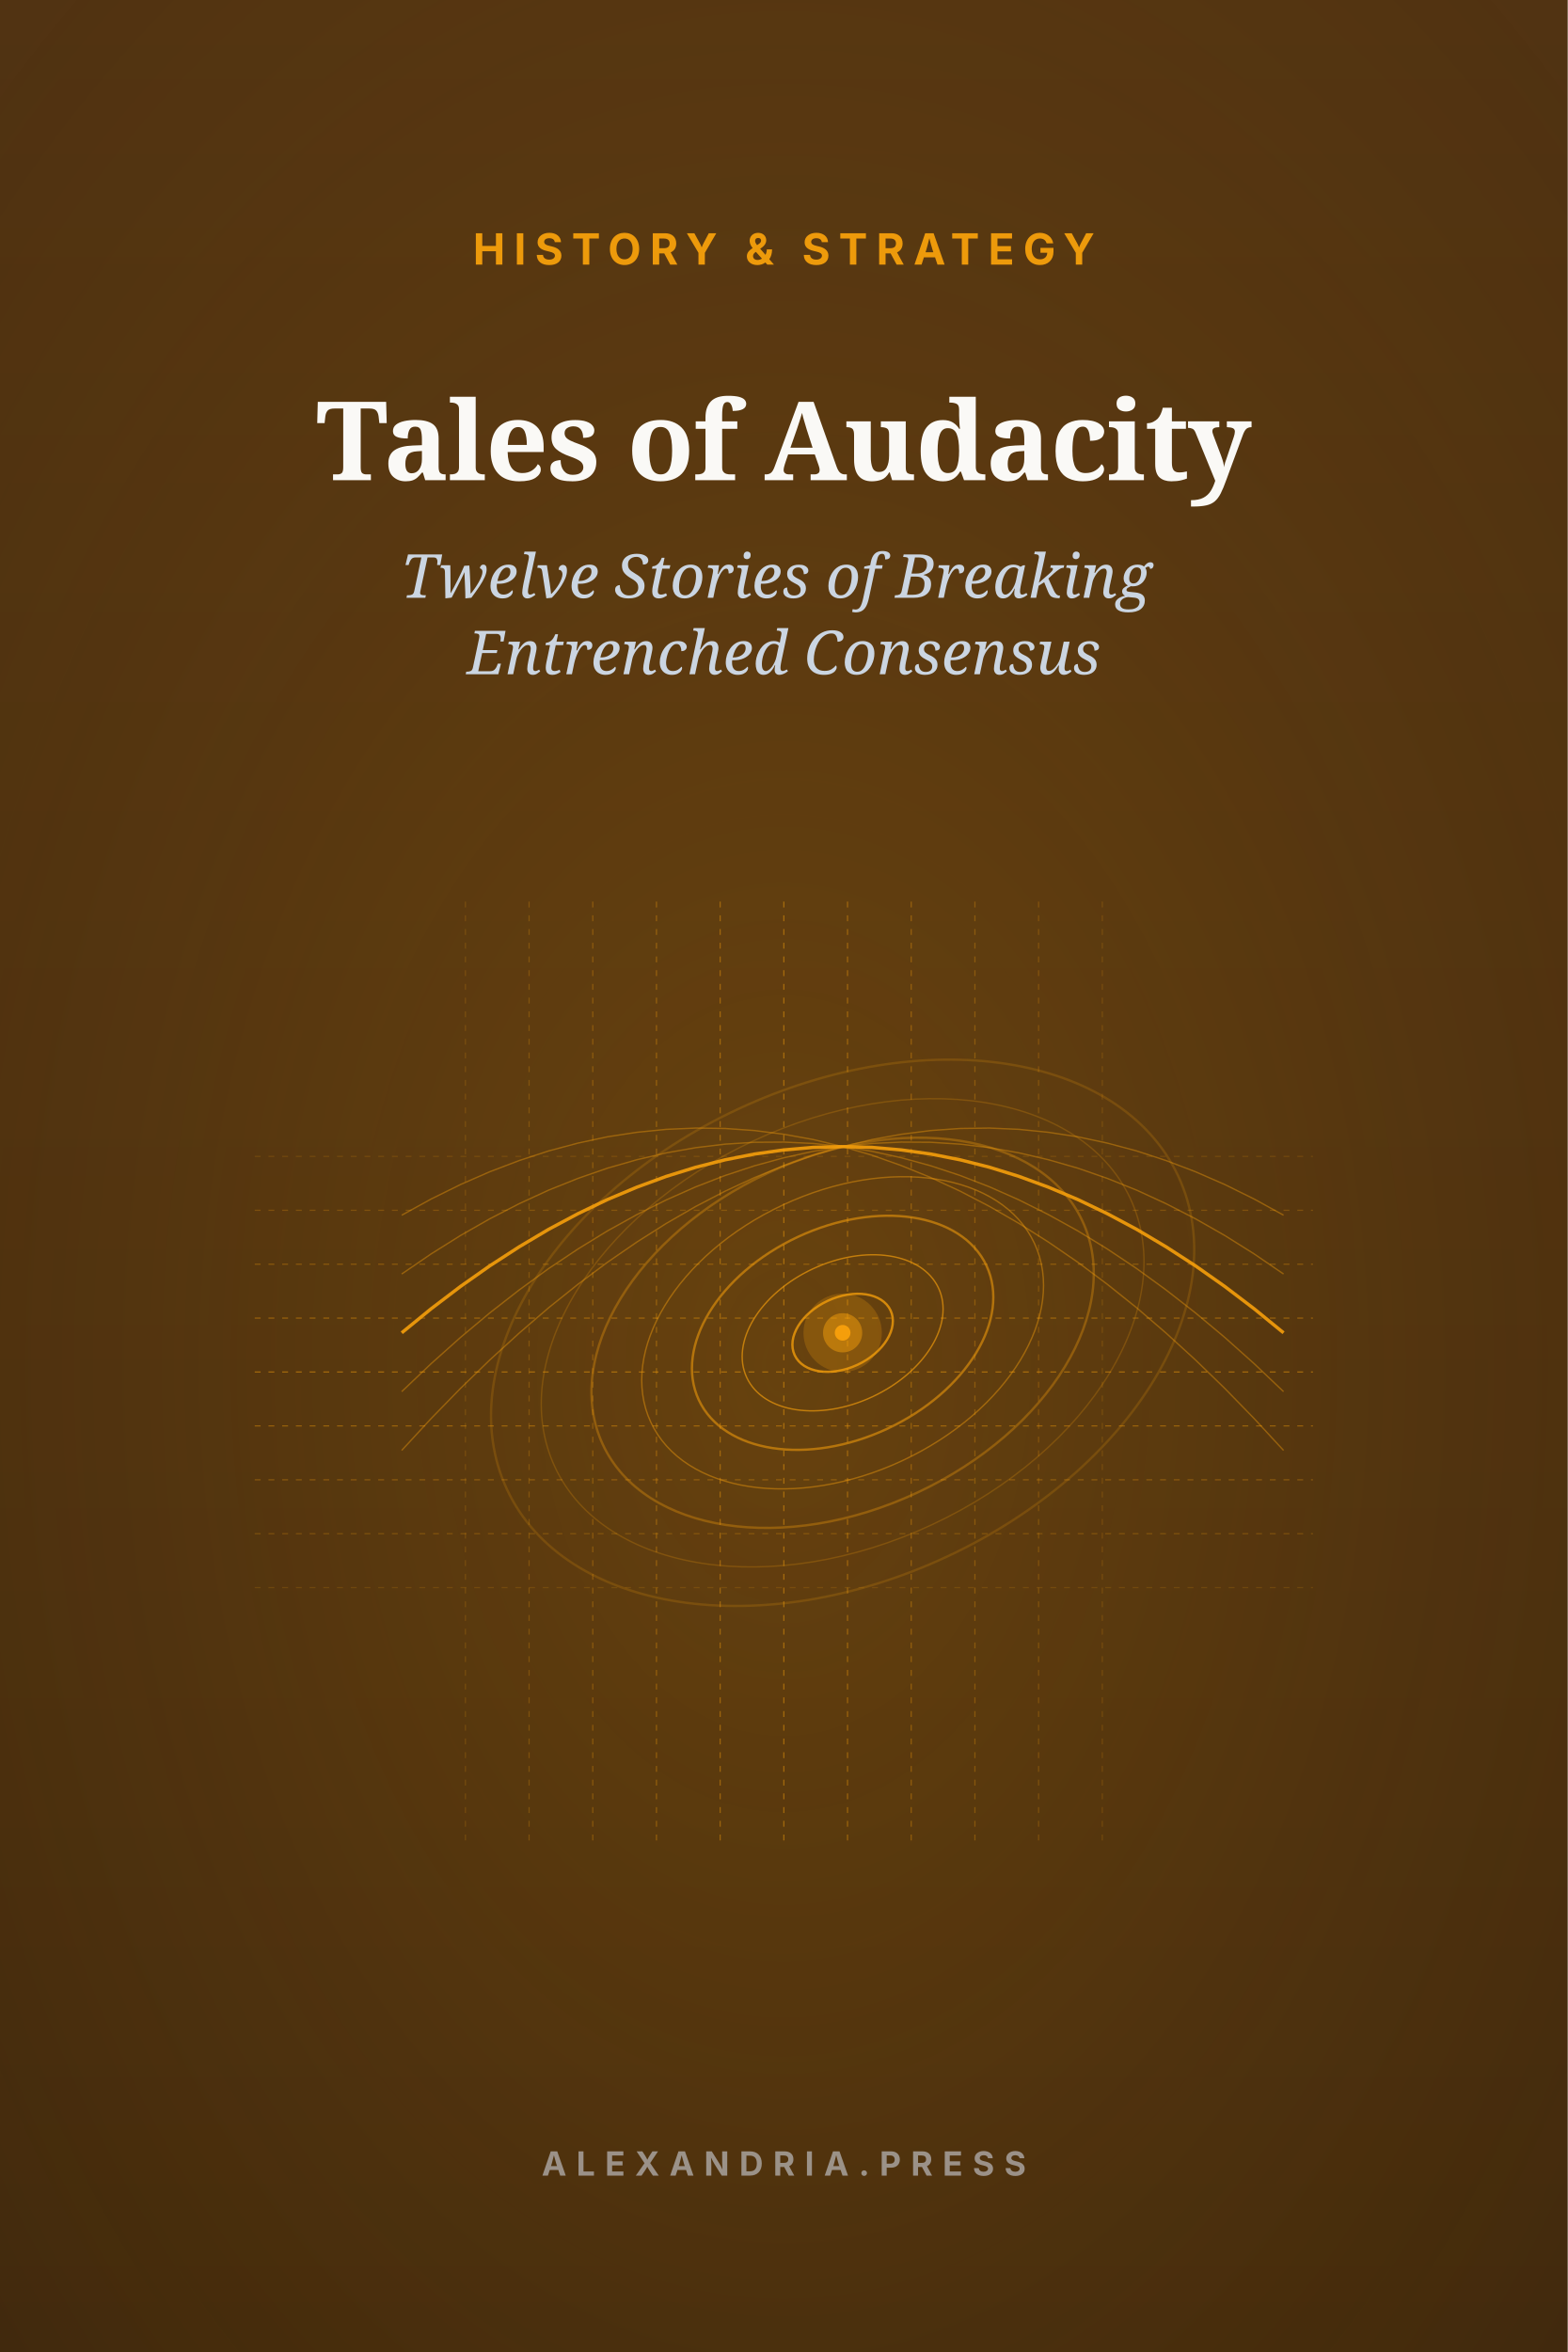
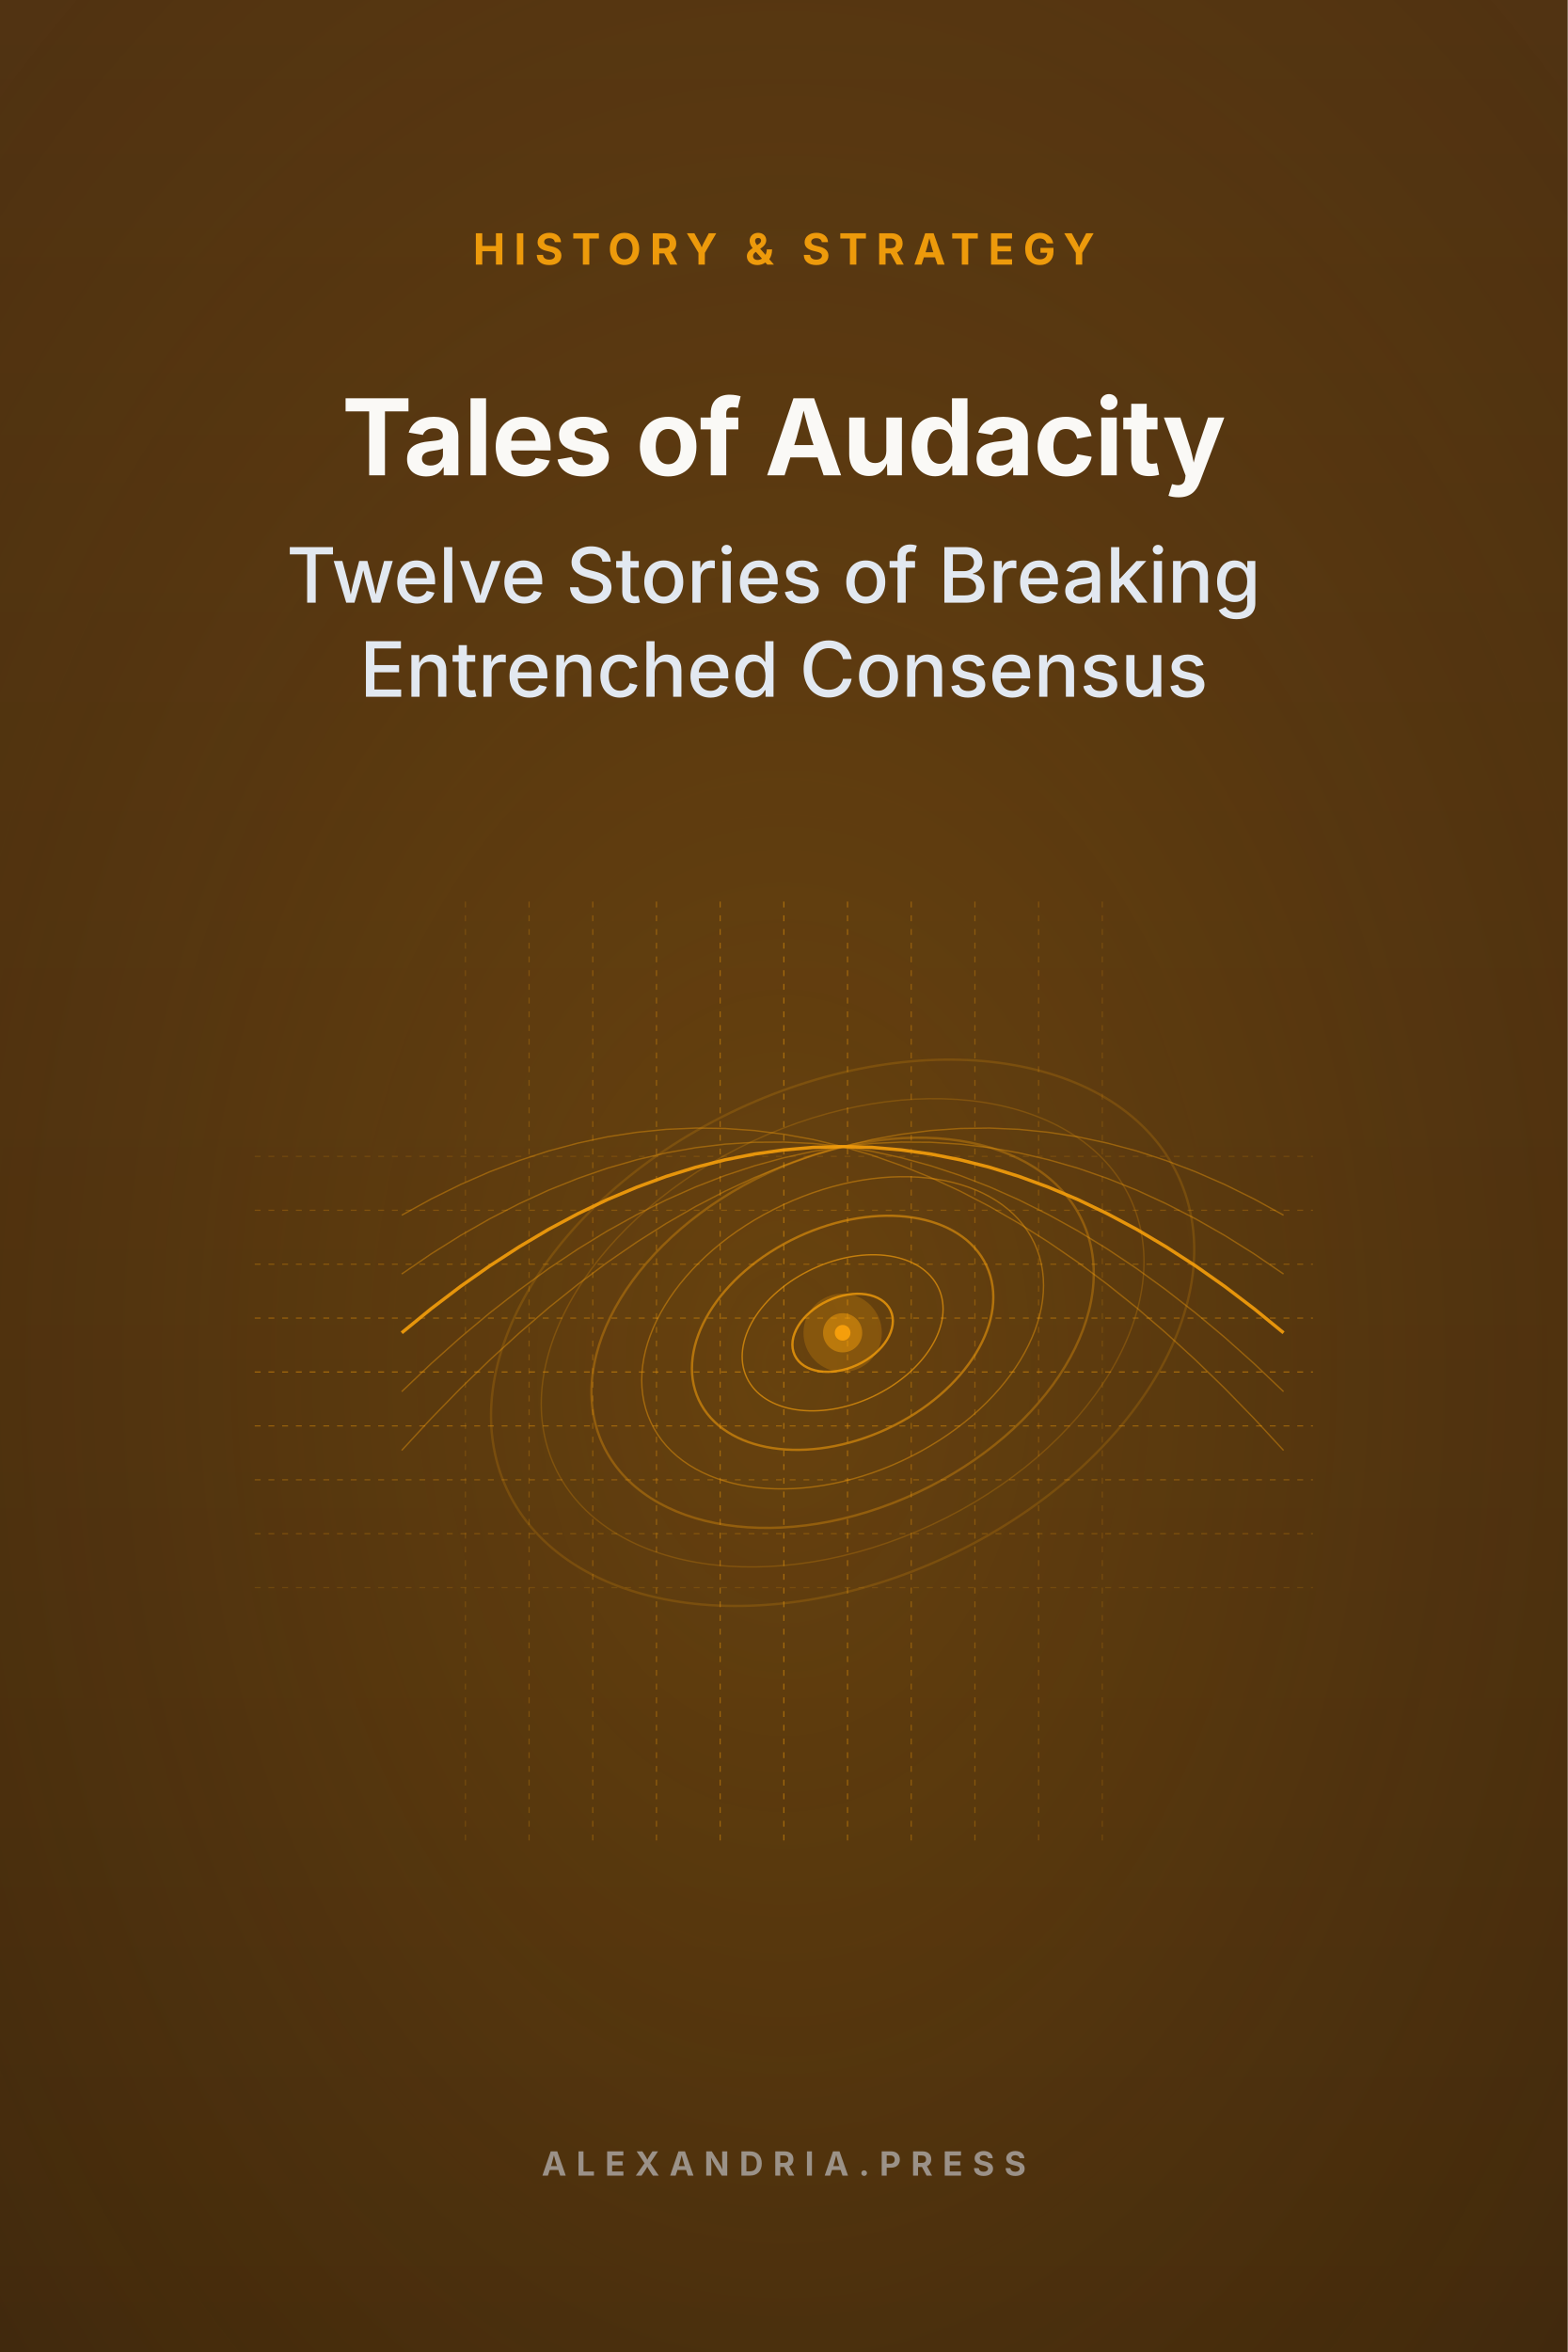
<svg xmlns="http://www.w3.org/2000/svg" viewBox="0 0 1600 2400" width="100%" height="100%">
  <defs>
    <linearGradient id="bg-tales-of-audacity" x1="0%" y1="0%" x2="0%" y2="100%">
      <stop offset="0%" stop-color="#422912" />
      <stop offset="60%" stop-color="#35210f" />
      <stop offset="100%" stop-color="#2d1c0d" />
    </linearGradient>
    <radialGradient id="halo-tales-of-audacity" cx="50%" cy="58%" r="75%">
      <stop offset="0%" stop-color="#f59e0b" stop-opacity="0.26" />
      <stop offset="55%" stop-color="#f59e0b" stop-opacity="0.15" />
      <stop offset="100%" stop-color="#f59e0b" stop-opacity="0.08" />
    </radialGradient>
  </defs>
  <rect width="1600" height="2400" fill="url(#bg-tales-of-audacity)" />
  <rect width="1600" height="2400" fill="url(#halo-tales-of-audacity)" />
  <g text-anchor="middle" font-family="'Inter', -apple-system, sans-serif">
    <text x="800" y="270" font-size="44" font-weight="700" letter-spacing="9" fill="#f59e0b" opacity="0.95">HISTORY &amp; STRATEGY</text>
  </g>
  <g text-anchor="middle">
-     <text x="800" y="490" font-family="'Literata', Georgia, serif" font-size="112" font-weight="700" letter-spacing="-0.01em" fill="#faf9f6">
+     <text x="800" y="485" font-family="'Inter', -apple-system, BlinkMacSystemFont, 'Segoe UI', sans-serif" font-size="108" font-weight="700" letter-spacing="-0.01em" fill="#faf9f6">
      Tales of Audacity
    </text>
-     <text x="800" y="610" font-family="'Literata', Georgia, serif" font-size="62" font-weight="400" font-style="italic" fill="#cbd5e1">
+     <text x="800" y="615" font-family="'Inter', -apple-system, BlinkMacSystemFont, 'Segoe UI', sans-serif" font-size="78" font-weight="500" fill="#e2e8f0">
      <tspan x="800" dy="0">Twelve Stories of Breaking</tspan>
-       <tspan x="800" dy="78">Entrenched Consensus</tspan>
+       <tspan x="800" dy="96">Entrenched Consensus</tspan>
    </text>
  </g>
  <g class="emblem-audacity">
    <line x1="260" y1="1180" x2="1340" y2="1180" stroke="#f59e0b" stroke-width="1.2" opacity="0.16" stroke-dasharray="6,8" />
    <line x1="260" y1="1235" x2="1340" y2="1235" stroke="#f59e0b" stroke-width="1.2" opacity="0.24" stroke-dasharray="6,8" />
    <line x1="260" y1="1290" x2="1340" y2="1290" stroke="#f59e0b" stroke-width="1.2" opacity="0.32" stroke-dasharray="6,8" />
    <line x1="260" y1="1345" x2="1340" y2="1345" stroke="#f59e0b" stroke-width="1.2" opacity="0.40" stroke-dasharray="6,8" />
    <line x1="260" y1="1400" x2="1340" y2="1400" stroke="#f59e0b" stroke-width="1.2" opacity="0.48" stroke-dasharray="6,8" />
    <line x1="260" y1="1455" x2="1340" y2="1455" stroke="#f59e0b" stroke-width="1.2" opacity="0.40" stroke-dasharray="6,8" />
    <line x1="260" y1="1510" x2="1340" y2="1510" stroke="#f59e0b" stroke-width="1.2" opacity="0.32" stroke-dasharray="6,8" />
    <line x1="260" y1="1565" x2="1340" y2="1565" stroke="#f59e0b" stroke-width="1.2" opacity="0.24" stroke-dasharray="6,8" />
    <line x1="260" y1="1620" x2="1340" y2="1620" stroke="#f59e0b" stroke-width="1.2" opacity="0.16" stroke-dasharray="6,8" />
    <line x1="475" y1="920" x2="475" y2="1880" stroke="#f59e0b" stroke-width="1.2" opacity="0.18" stroke-dasharray="6,8" />
    <line x1="540" y1="920" x2="540" y2="1880" stroke="#f59e0b" stroke-width="1.2" opacity="0.24" stroke-dasharray="6,8" />
    <line x1="605" y1="920" x2="605" y2="1880" stroke="#f59e0b" stroke-width="1.2" opacity="0.30" stroke-dasharray="6,8" />
    <line x1="670" y1="920" x2="670" y2="1880" stroke="#f59e0b" stroke-width="1.2" opacity="0.36" stroke-dasharray="6,8" />
    <line x1="735" y1="920" x2="735" y2="1880" stroke="#f59e0b" stroke-width="1.2" opacity="0.42" stroke-dasharray="6,8" />
    <line x1="800" y1="920" x2="800" y2="1880" stroke="#f59e0b" stroke-width="1.2" opacity="0.48" stroke-dasharray="6,8" />
    <line x1="865" y1="920" x2="865" y2="1880" stroke="#f59e0b" stroke-width="1.2" opacity="0.42" stroke-dasharray="6,8" />
    <line x1="930" y1="920" x2="930" y2="1880" stroke="#f59e0b" stroke-width="1.2" opacity="0.36" stroke-dasharray="6,8" />
    <line x1="995" y1="920" x2="995" y2="1880" stroke="#f59e0b" stroke-width="1.2" opacity="0.30" stroke-dasharray="6,8" />
    <line x1="1060" y1="920" x2="1060" y2="1880" stroke="#f59e0b" stroke-width="1.2" opacity="0.24" stroke-dasharray="6,8" />
    <line x1="1125" y1="920" x2="1125" y2="1880" stroke="#f59e0b" stroke-width="1.2" opacity="0.18" stroke-dasharray="6,8" />
    <ellipse cx="860" cy="1360" rx="54" ry="36" stroke="#f59e0b" stroke-width="2.4" fill="none" opacity="0.77" transform="rotate(-25 860 1360)" />
    <ellipse cx="860" cy="1360" rx="108" ry="72" stroke="#f59e0b" stroke-width="1.4" fill="none" opacity="0.66" transform="rotate(-25 860 1360)" />
    <ellipse cx="860" cy="1360" rx="162" ry="108" stroke="#f59e0b" stroke-width="2.4" fill="none" opacity="0.55" transform="rotate(-25 860 1360)" />
    <ellipse cx="860" cy="1360" rx="216" ry="144" stroke="#f59e0b" stroke-width="1.4" fill="none" opacity="0.44" transform="rotate(-25 860 1360)" />
    <ellipse cx="860" cy="1360" rx="270" ry="180" stroke="#f59e0b" stroke-width="2.4" fill="none" opacity="0.33" transform="rotate(-25 860 1360)" />
    <ellipse cx="860" cy="1360" rx="324" ry="216" stroke="#f59e0b" stroke-width="1.4" fill="none" opacity="0.22" transform="rotate(-25 860 1360)" />
    <ellipse cx="860" cy="1360" rx="378" ry="252" stroke="#f59e0b" stroke-width="2.4" fill="none" opacity="0.18" transform="rotate(-25 860 1360)" />
    <path d="M 410.0,1480.0 L 440.0,1447.5 L 470.0,1416.7 L 500.0,1387.6 L 530.0,1360.2 L 560.0,1334.4 L 590.0,1310.4 L 620.0,1288.0 L 650.0,1267.4 L 680.0,1248.4 L 710.0,1231.1 L 740.0,1215.5 L 770.0,1201.6 L 800.0,1189.4 L 830.0,1178.8 L 860.0,1170.0 L 890.0,1162.8 L 920.0,1157.4 L 950.0,1153.6 L 980.0,1151.5 L 1010.0,1151.1 L 1040.0,1152.4 L 1070.0,1155.4 L 1100.0,1160.0 L 1130.0,1166.4 L 1160.0,1174.4 L 1190.0,1184.2 L 1220.0,1195.6 L 1250.0,1208.7 L 1280.0,1223.5 L 1310.0,1240.0" stroke="#f59e0b" stroke-width="1.4" fill="none" opacity="0.4" />
    <path d="M 410.0,1420.0 L 440.0,1391.5 L 470.0,1364.7 L 500.0,1339.6 L 530.0,1316.2 L 560.0,1294.4 L 590.0,1274.4 L 620.0,1256.0 L 650.0,1239.4 L 680.0,1224.4 L 710.0,1211.1 L 740.0,1199.5 L 770.0,1189.6 L 800.0,1181.4 L 830.0,1174.8 L 860.0,1170.0 L 890.0,1166.8 L 920.0,1165.4 L 950.0,1165.6 L 980.0,1167.5 L 1010.0,1171.1 L 1040.0,1176.4 L 1070.0,1183.4 L 1100.0,1192.0 L 1130.0,1202.4 L 1160.0,1214.4 L 1190.0,1228.2 L 1220.0,1243.6 L 1250.0,1260.7 L 1280.0,1279.5 L 1310.0,1300.0" stroke="#f59e0b" stroke-width="1.4" fill="none" opacity="0.4" />
    <path d="M 410.0,1360.0 L 440.0,1335.5 L 470.0,1312.7 L 500.0,1291.6 L 530.0,1272.2 L 560.0,1254.4 L 590.0,1238.4 L 620.0,1224.0 L 650.0,1211.4 L 680.0,1200.4 L 710.0,1191.1 L 740.0,1183.5 L 770.0,1177.6 L 800.0,1173.4 L 830.0,1170.8 L 860.0,1170.0 L 890.0,1170.8 L 920.0,1173.4 L 950.0,1177.6 L 980.0,1183.5 L 1010.0,1191.1 L 1040.0,1200.4 L 1070.0,1211.4 L 1100.0,1224.0 L 1130.0,1238.4 L 1160.0,1254.4 L 1190.0,1272.2 L 1220.0,1291.6 L 1250.0,1312.7 L 1280.0,1335.5 L 1310.0,1360.0" stroke="#f59e0b" stroke-width="3.4" fill="none" opacity="0.9" />
    <path d="M 410.0,1300.0 L 440.0,1279.5 L 470.0,1260.7 L 500.0,1243.6 L 530.0,1228.2 L 560.0,1214.4 L 590.0,1202.4 L 620.0,1192.0 L 650.0,1183.4 L 680.0,1176.4 L 710.0,1171.1 L 740.0,1167.5 L 770.0,1165.6 L 800.0,1165.4 L 830.0,1166.8 L 860.0,1170.0 L 890.0,1174.8 L 920.0,1181.4 L 950.0,1189.6 L 980.0,1199.5 L 1010.0,1211.1 L 1040.0,1224.4 L 1070.0,1239.4 L 1100.0,1256.0 L 1130.0,1274.4 L 1160.0,1294.4 L 1190.0,1316.2 L 1220.0,1339.6 L 1250.0,1364.7 L 1280.0,1391.5 L 1310.0,1420.0" stroke="#f59e0b" stroke-width="1.4" fill="none" opacity="0.4" />
    <path d="M 410.0,1240.0 L 440.0,1223.5 L 470.0,1208.7 L 500.0,1195.6 L 530.0,1184.2 L 560.0,1174.4 L 590.0,1166.4 L 620.0,1160.0 L 650.0,1155.4 L 680.0,1152.4 L 710.0,1151.1 L 740.0,1151.5 L 770.0,1153.6 L 800.0,1157.4 L 830.0,1162.8 L 860.0,1170.0 L 890.0,1178.8 L 920.0,1189.4 L 950.0,1201.6 L 980.0,1215.5 L 1010.0,1231.1 L 1040.0,1248.4 L 1070.0,1267.4 L 1100.0,1288.0 L 1130.0,1310.4 L 1160.0,1334.4 L 1190.0,1360.2 L 1220.0,1387.6 L 1250.0,1416.7 L 1280.0,1447.5 L 1310.0,1480.0" stroke="#f59e0b" stroke-width="1.4" fill="none" opacity="0.4" />
    <circle cx="860" cy="1360" r="40" fill="#f59e0b" opacity="0.22" />
    <circle cx="860" cy="1360" r="20" fill="#f59e0b" opacity="0.48" />
    <circle cx="860" cy="1360" r="8" fill="#f59e0b" />
  </g>
  <g text-anchor="middle" font-family="'Inter', -apple-system, sans-serif">
    <text x="800" y="2220" font-size="34" font-weight="700" letter-spacing="10" fill="#a8a29e" opacity="0.85">ALEXANDRIA.PRESS</text>
  </g>
</svg>
